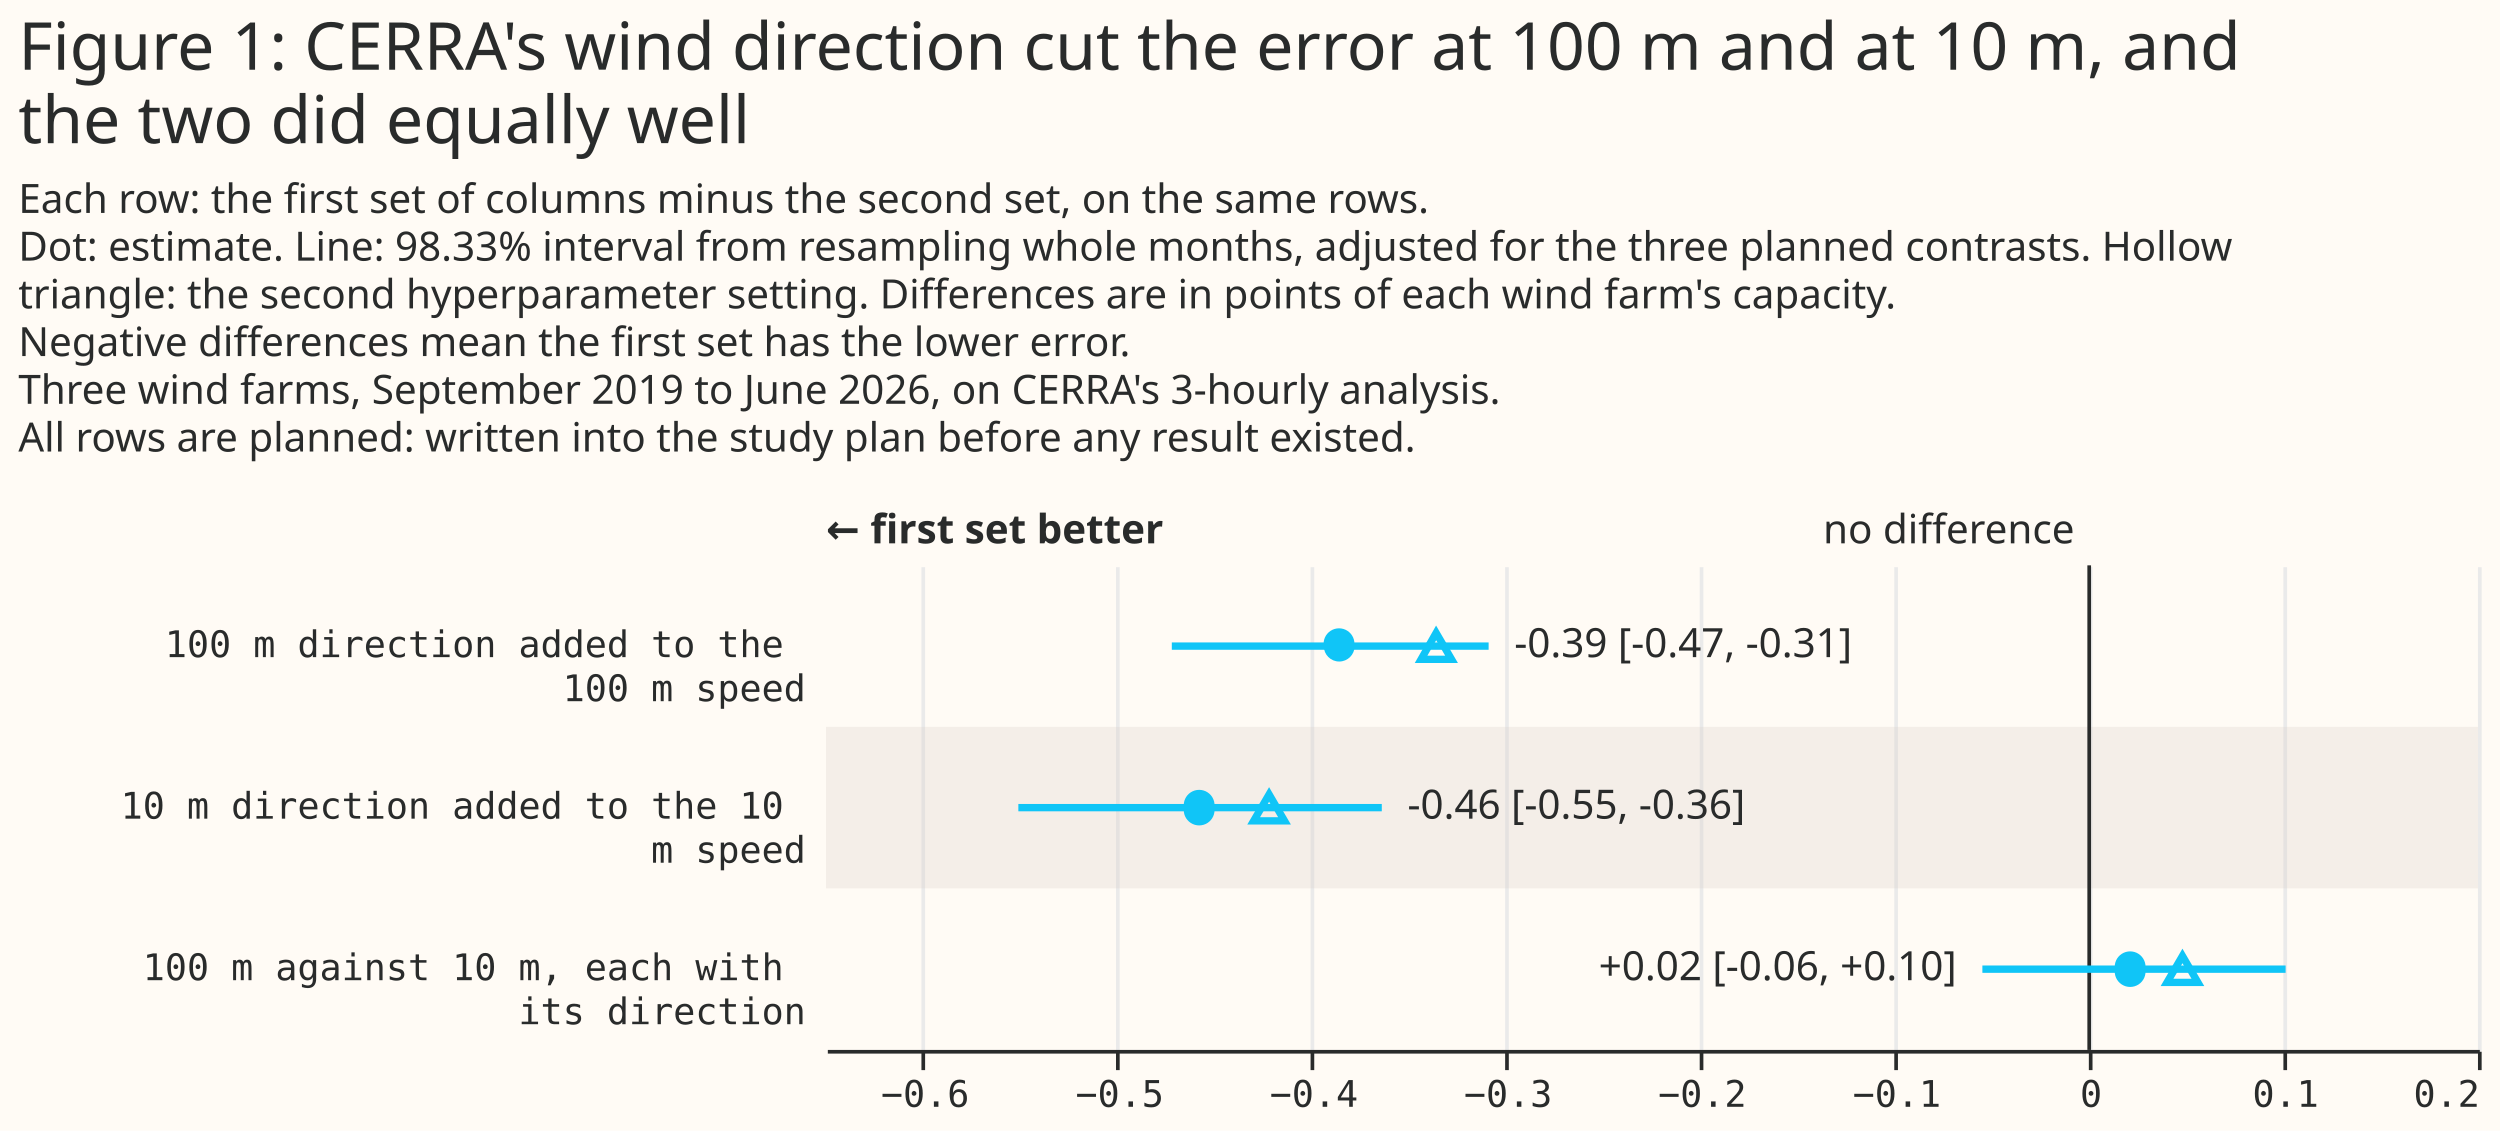
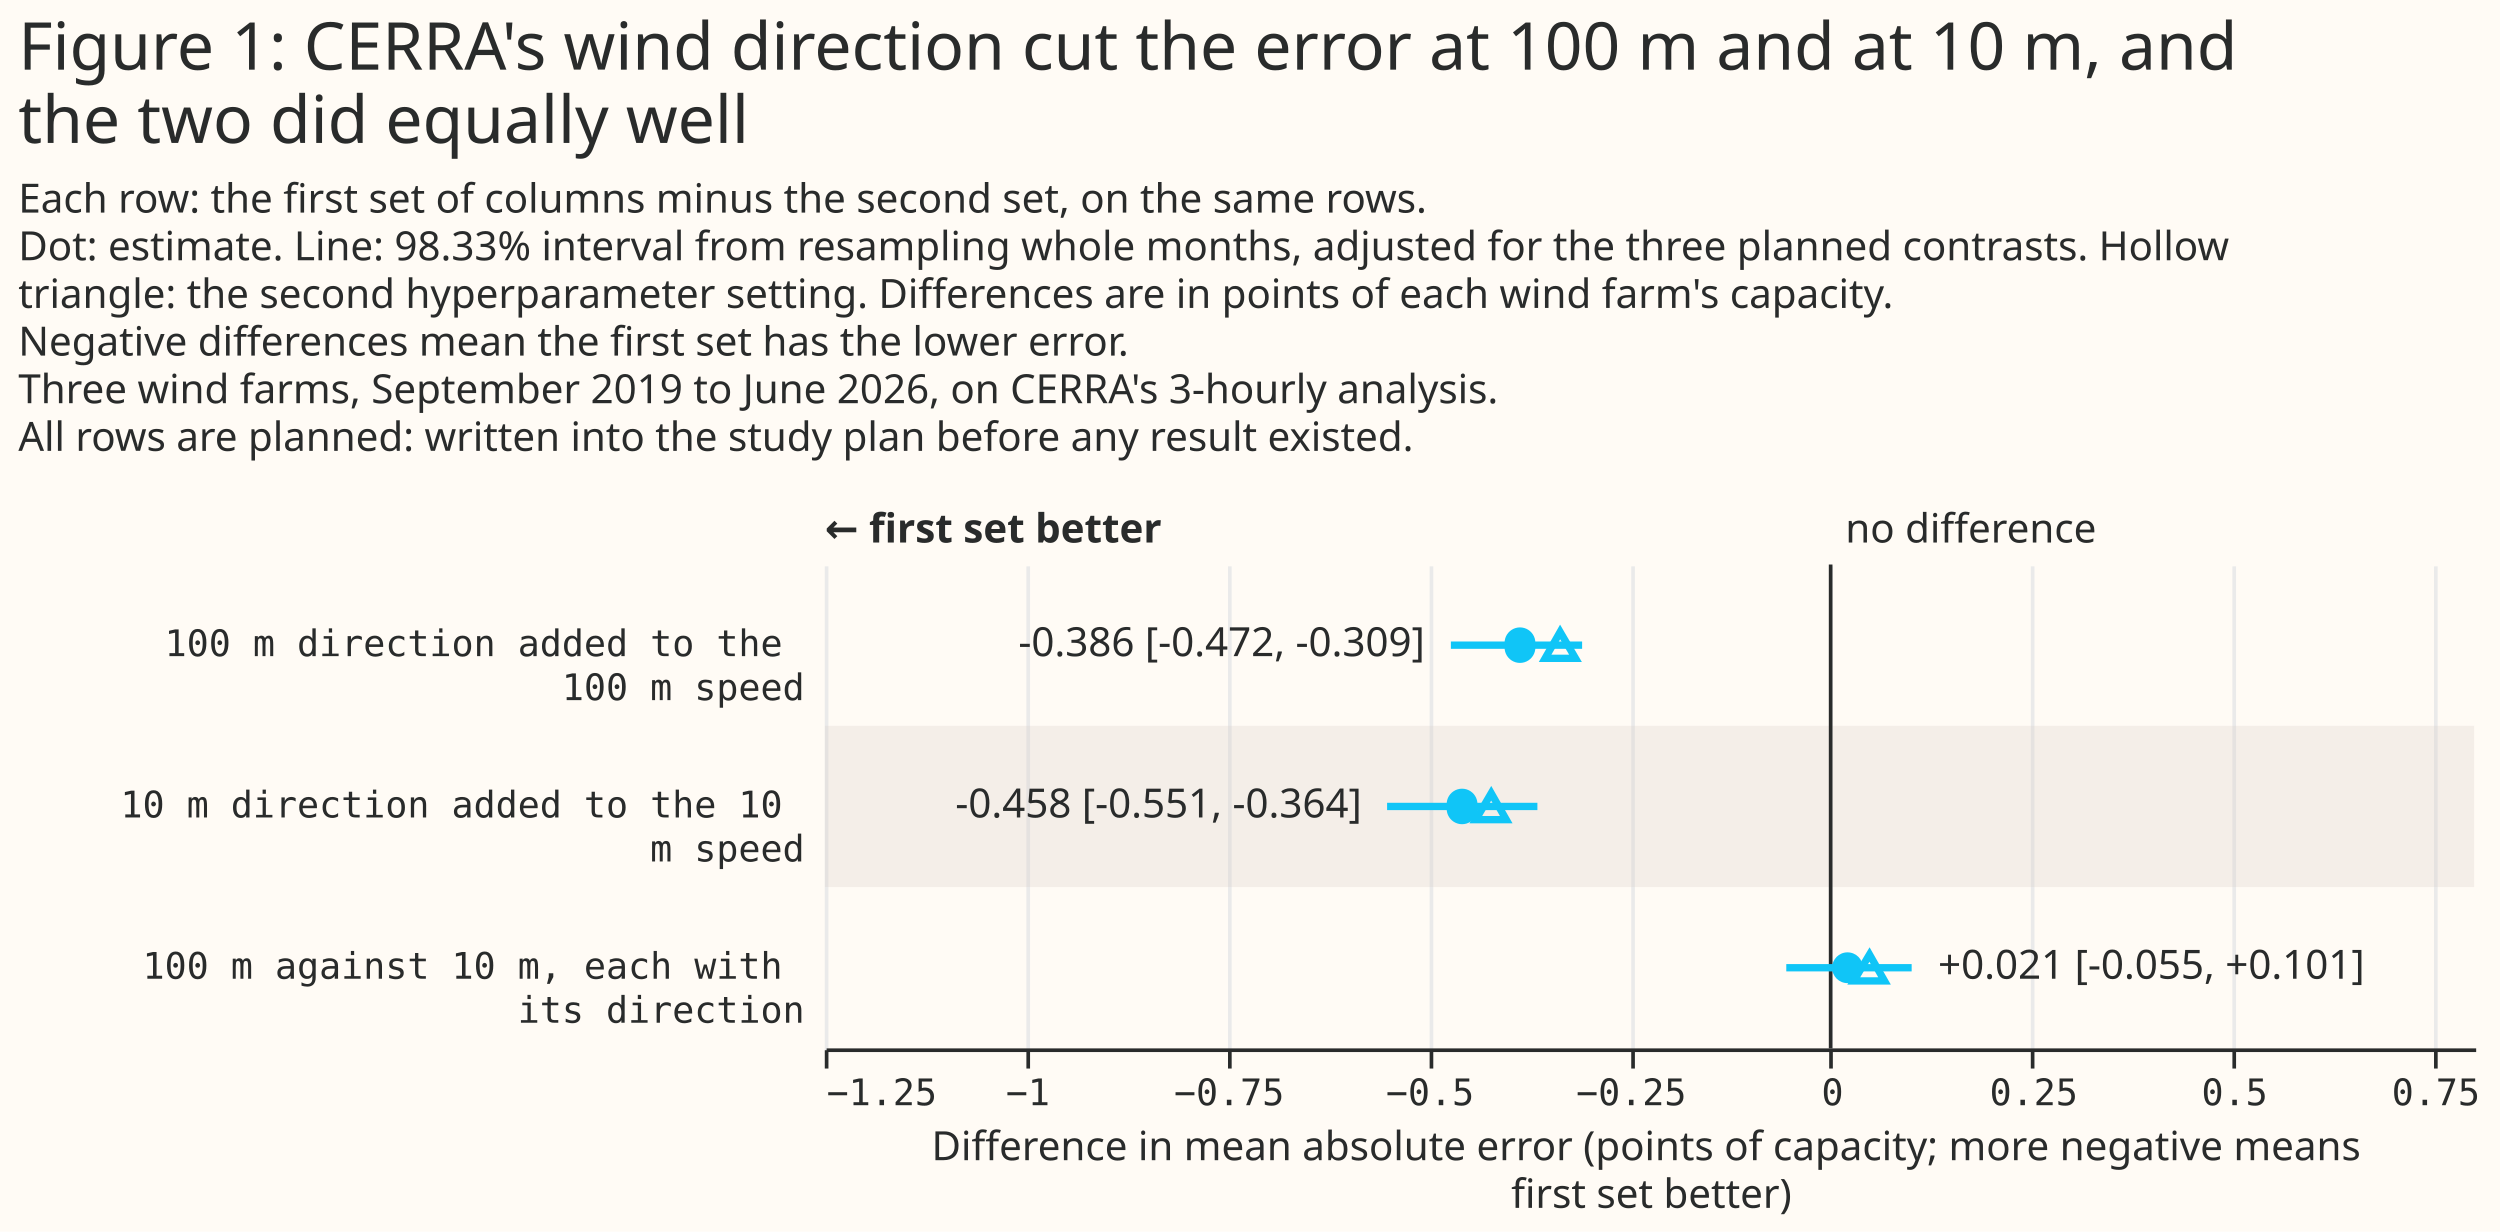
- <svg xmlns="http://www.w3.org/2000/svg" width="681" height="308" class="marks" viewBox="0 0 681 308">
-   <path fill="#fffbf5" d="M0 0h681v308H0z" />
+ <svg xmlns="http://www.w3.org/2000/svg" width="682" height="336" class="marks" viewBox="0 0 682 336">
+   <path fill="#fffbf5" d="M0 0h682v336H0z" />
  <g fill="none" stroke-miterlimit="10" aria-roledescription="group mark container" class="mark-group role-frame root">
    <path d="M225 154h450z" aria-hidden="true" class="background" />
    <g aria-roledescription="group mark container" class="mark-group role-scope concat_0_group">
      <path fill="#fffbf5" d="M225 154h450v132H225Z" aria-hidden="true" class="background" />
      <g aria-hidden="true" class="mark-group role-axis">
-         <path stroke="#eaeaea" d="M251.5 286.5v-132m53 132v-132m53 132v-132m53 132v-132m53 132v-132m53 132v-132m53 132v-132m53 132v-132m53 132v-132" class="mark-rule role-axis-grid" pointer-events="none" />
+         <path stroke="#eaeaea" d="M225.5 286.5v-132m55 132v-132m55 132v-132m55 132v-132m55 132v-132m54 132v-132m55 132v-132m55 132v-132m55 132v-132" class="mark-rule role-axis-grid" pointer-events="none" />
      </g>
-       <g aria-label="X-axis for a linear scale with values from −0.65 to 0.2" aria-roledescription="axis" class="mark-group role-axis" pointer-events="none">
-         <path stroke="#292b2b" d="M251.5 286.5v5m53-5v5m53-5v5m53-5v5m53-5v5m53-5v5m53-5v5m53-5v5m53-5v5" class="mark-rule role-axis-tick" />
+       <g aria-label="X-axis titled 'Difference in mean absolute error (points of capacity; more negative means first set better)' for a linear scale with values from −1.25 to 0.8" aria-roledescription="axis" class="mark-group role-axis" pointer-events="none">
+         <path stroke="#292b2b" d="M225.5 286.5v5m55-5v5m55-5v5m55-5v5m55-5v5m54-5v5m55-5v5m55-5v5m55-5v5" class="mark-rule role-axis-tick" />
        <g fill="#292b2b" class="mark-text role-axis-label" font-family="Matter Semi Mono, Roboto Mono, monospace" font-size="10">
-           <text text-anchor="middle" transform="translate(252 301.5)">−0.6</text>
-           <text text-anchor="middle" transform="translate(305 301.5)">−0.5</text>
-           <text text-anchor="middle" transform="translate(357.9 301.5)">−0.4</text>
-           <text text-anchor="middle" transform="translate(410.8 301.5)">−0.3</text>
-           <text text-anchor="middle" transform="translate(463.7 301.5)">−0.2</text>
-           <text text-anchor="middle" transform="translate(516.7 301.5)">−0.1</text>
-           <text text-anchor="middle" transform="translate(569.6 301.5)">0</text>
-           <text text-anchor="middle" transform="translate(622.6 301.5)">0.1</text>
-           <text text-anchor="end" transform="translate(675.5 301.5)">0.2</text>
+           <text transform="translate(225.5 301.5)">−1.25</text>
+           <text text-anchor="middle" transform="translate(280.4 301.5)">−1</text>
+           <text text-anchor="middle" transform="translate(335.3 301.5)">−0.75</text>
+           <text text-anchor="middle" transform="translate(390.1 301.5)">−0.5</text>
+           <text text-anchor="middle" transform="translate(445 301.5)">−0.25</text>
+           <text text-anchor="middle" transform="translate(499.9 301.5)">0</text>
+           <text text-anchor="middle" transform="translate(554.8 301.5)">0.25</text>
+           <text text-anchor="middle" transform="translate(609.6 301.5)">0.5</text>
+           <text text-anchor="middle" transform="translate(664.5 301.5)">0.75</text>
        </g>
        <path stroke="#292b2b" d="M225.5 286.5h450" class="mark-rule role-axis-domain" />
+         <text fill="#292b2b" class="mark-text role-axis-title" font-family="Matter XH, DM Sans, sans-serif" font-size="11" text-anchor="middle" transform="translate(450.5 316.5)">
+           <tspan>Difference in mean absolute error (points of capacity; more negative means</tspan>
+           <tspan x="0" dy="13">first set better)</tspan>
+         </text>
      </g>
      <g aria-label="Y-axis for a discrete scale with 3 values: 100 m direction added to the 100 m speed, 10 m direction added to the 10 m speed, 100 m against 10 m, each with its direction" aria-roledescription="axis" class="mark-group role-axis">
        <g fill="#292b2b" class="mark-text role-axis-label" font-family="Matter Semi Mono, Roboto Mono, monospace" font-size="10" pointer-events="none" text-anchor="end">
          <text transform="translate(219.5 179)">
            <tspan>100 m direction added to the</tspan>
            <tspan x="0" dy="12">100 m speed</tspan>
          </text>
          <text transform="translate(219.5 223)">
            <tspan>10 m direction added to the 10</tspan>
            <tspan x="0" dy="12">m speed</tspan>
          </text>
          <text transform="translate(219.5 267)">
            <tspan>100 m against 10 m, each with</tspan>
            <tspan x="0" dy="12">its direction</tspan>
          </text>
        </g>
      </g>
      <g aria-hidden="true" class="mark-rect role-mark concat_0_layer_0_marks" clip-path="url(#a)" transform="translate(225 154)">
        <path fill="#d9d0ca" d="M0 44h450v44H0Z" opacity=".3" />
      </g>
      <g aria-roledescription="rule mark container" class="mark-rule role-mark concat_0_layer_1_marks">
-         <path stroke="#292b2b" d="M569.1 154v132" aria-label="x: 0" aria-roledescription="rule mark" />
+         <path stroke="#292b2b" d="M499.4 154v132" aria-label="x: 0" aria-roledescription="rule mark" />
      </g>
      <g aria-roledescription="text mark container" class="mark-text role-mark concat_0_layer_2_marks">
-         <text fill="#292b2b" aria-label="x: 0" aria-roledescription="text mark" font-family="Matter XH, DM Sans, sans-serif" font-size="11" text-anchor="end" transform="translate(565.1 148)">no difference</text>
+         <text fill="#292b2b" aria-label="x: 0" aria-roledescription="text mark" font-family="Matter XH, DM Sans, sans-serif" font-size="11" transform="translate(503.4 148)">no difference</text>
      </g>
      <g aria-roledescription="text mark container" class="mark-text role-mark concat_0_layer_3_marks">
-         <text fill="#292b2b" aria-label="x: −0.65" aria-roledescription="text mark" font-family="Matter XH, DM Sans, sans-serif" font-size="11" font-weight="bold" transform="translate(225 148)">← first set better</text>
+         <text fill="#292b2b" aria-label="x: −1.25" aria-roledescription="text mark" font-family="Matter XH, DM Sans, sans-serif" font-size="11" font-weight="bold" transform="translate(225 148)">← first set better</text>
      </g>
      <g stroke="#10c5f7" stroke-width="2" aria-hidden="true" class="mark-rule role-mark concat_0_layer_4_marks" clip-path="url(#b)" transform="translate(225 154)">
-         <path d="M94.2 22h86.3M52.4 66h99M315 110h82.6" />
+         <path d="M170.8 22h35.8m-53.2 44h41m67.9 44h34.2" />
      </g>
      <g fill="#10c5f7" aria-hidden="true" class="mark-symbol role-mark concat_0_layer_5_marks" clip-path="url(#c)" transform="translate(225 154)">
-         <path d="M144 22a4.2 4.2 0 1 1-8.4 0 4.2 4.2 0 1 1 8.3 0m-38.1 44a4.2 4.2 0 1 1-8.3 0 4.2 4.2 0 1 1 8.3 0m253.6 44a4.2 4.2 0 1 1-8.3 0 4.2 4.2 0 1 1 8.3 0" />
+         <path d="M193.8 22a4.2 4.2 0 1 1-8.3 0 4.2 4.2 0 1 1 8.3 0M178 66a4.2 4.2 0 1 1-8.3 0 4.2 4.2 0 1 1 8.3 0m105.2 44a4.2 4.2 0 1 1-8.4 0 4.2 4.2 0 1 1 8.4 0" />
      </g>
      <g stroke="#10c5f7" stroke-width="2" aria-hidden="true" class="mark-symbol role-mark concat_0_layer_7_marks" clip-path="url(#d)" transform="translate(225 154)">
-         <path d="m166.2 18.4-4.1 7.2h8.3Zm-45.5 44-4.2 7.2h8.4Zm248.8 44-4.2 7.2h8.4Z" />
+         <path d="m200.6 18.4-4.1 7.2h8.3Zm-18.8 44-4.2 7.2h8.3Zm103.2 44-4.3 7.2h8.4Z" />
      </g>
-       <g fill="#292b2b" aria-hidden="true" class="mark-text role-mark concat_0_layer_8_marks" font-family="Matter XH, DM Sans, sans-serif" font-size="11">
-         <text transform="translate(412.5 179)">-0.39 [-0.47, -0.31]</text>
-         <text transform="translate(383.4 223)">-0.46 [-0.55, -0.36]</text>
+       <text fill="#292b2b" aria-hidden="true" class="mark-text role-mark concat_0_layer_8_marks" font-family="Matter XH, DM Sans, sans-serif" font-size="11" transform="translate(528.7 267)">+0.021 [-0.055, +0.101]</text>
+       <g fill="#292b2b" aria-hidden="true" class="mark-text role-mark concat_0_layer_9_marks" font-family="Matter XH, DM Sans, sans-serif" font-size="11" text-anchor="end">
+         <text transform="translate(388.7 179)">-0.386 [-0.472, -0.309]</text>
+         <text transform="translate(371.5 223)">-0.458 [-0.551, -0.364]</text>
      </g>
-       <text fill="#292b2b" aria-hidden="true" class="mark-text role-mark concat_0_layer_9_marks" font-family="Matter XH, DM Sans, sans-serif" font-size="11" text-anchor="end" transform="translate(533 267)">+0.02 [-0.06, +0.10]</text>
    </g>
    <g fill="#292b2b" class="mark-group role-title" font-family="Matter XH, DM Sans, sans-serif" pointer-events="none">
      <text aria-label="Title text 'Figure 1: CERRA's wind direction cut the error at 100 m and at 10 m, and the two did equally well'" aria-roledescription="title" class="mark-text role-title-text" font-size="18" transform="translate(5 19)">
        <tspan>Figure 1: CERRA's wind direction cut the error at 100 m and at 10 m, and</tspan>
        <tspan x="0" dy="20">the two did equally well</tspan>
      </text>
      <text aria-label="Subtitle text 'Each row: the first set of columns minus the second set, on the same rows. Dot: estimate. Line: 98.33% interval from resampling whole months, adjusted for the three planned contrasts. Hollow triangle: the second hyperparameter setting. Differences are in points of each wind farm's capacity. Negative differences mean the first set has the lower error. Three wind farms, September 2019 to June 2026, on CERRA's 3-hourly analysis. All rows are planned: written into the study plan before any result existed.'" aria-roledescription="subtitle" class="mark-text role-title-subtitle" font-size="11" transform="translate(5 58)">
        <tspan>Each row: the first set of columns minus the second set, on the same rows.</tspan>
        <tspan x="0" dy="13">Dot: estimate. Line: 98.33% interval from resampling whole months, adjusted for the three planned contrasts. Hollow</tspan>
        <tspan x="0" dy="13">triangle: the second hyperparameter setting. Differences are in points of each wind farm's capacity.</tspan>
        <tspan x="0" dy="13">Negative differences mean the first set has the lower error.</tspan>
        <tspan x="0" dy="13">Three wind farms, September 2019 to June 2026, on CERRA's 3-hourly analysis.</tspan>
        <tspan x="0" dy="13">All rows are planned: written into the study plan before any result existed.</tspan>
      </text>
    </g>
  </g>
  <defs>
    <clipPath id="a">
      <path d="M0 0h450v132H0z" />
    </clipPath>
    <clipPath id="b">
      <path d="M0 0h450v132H0z" />
    </clipPath>
    <clipPath id="c">
      <path d="M0 0h450v132H0z" />
    </clipPath>
    <clipPath id="d">
      <path d="M0 0h450v132H0z" />
    </clipPath>
  </defs>
</svg>
